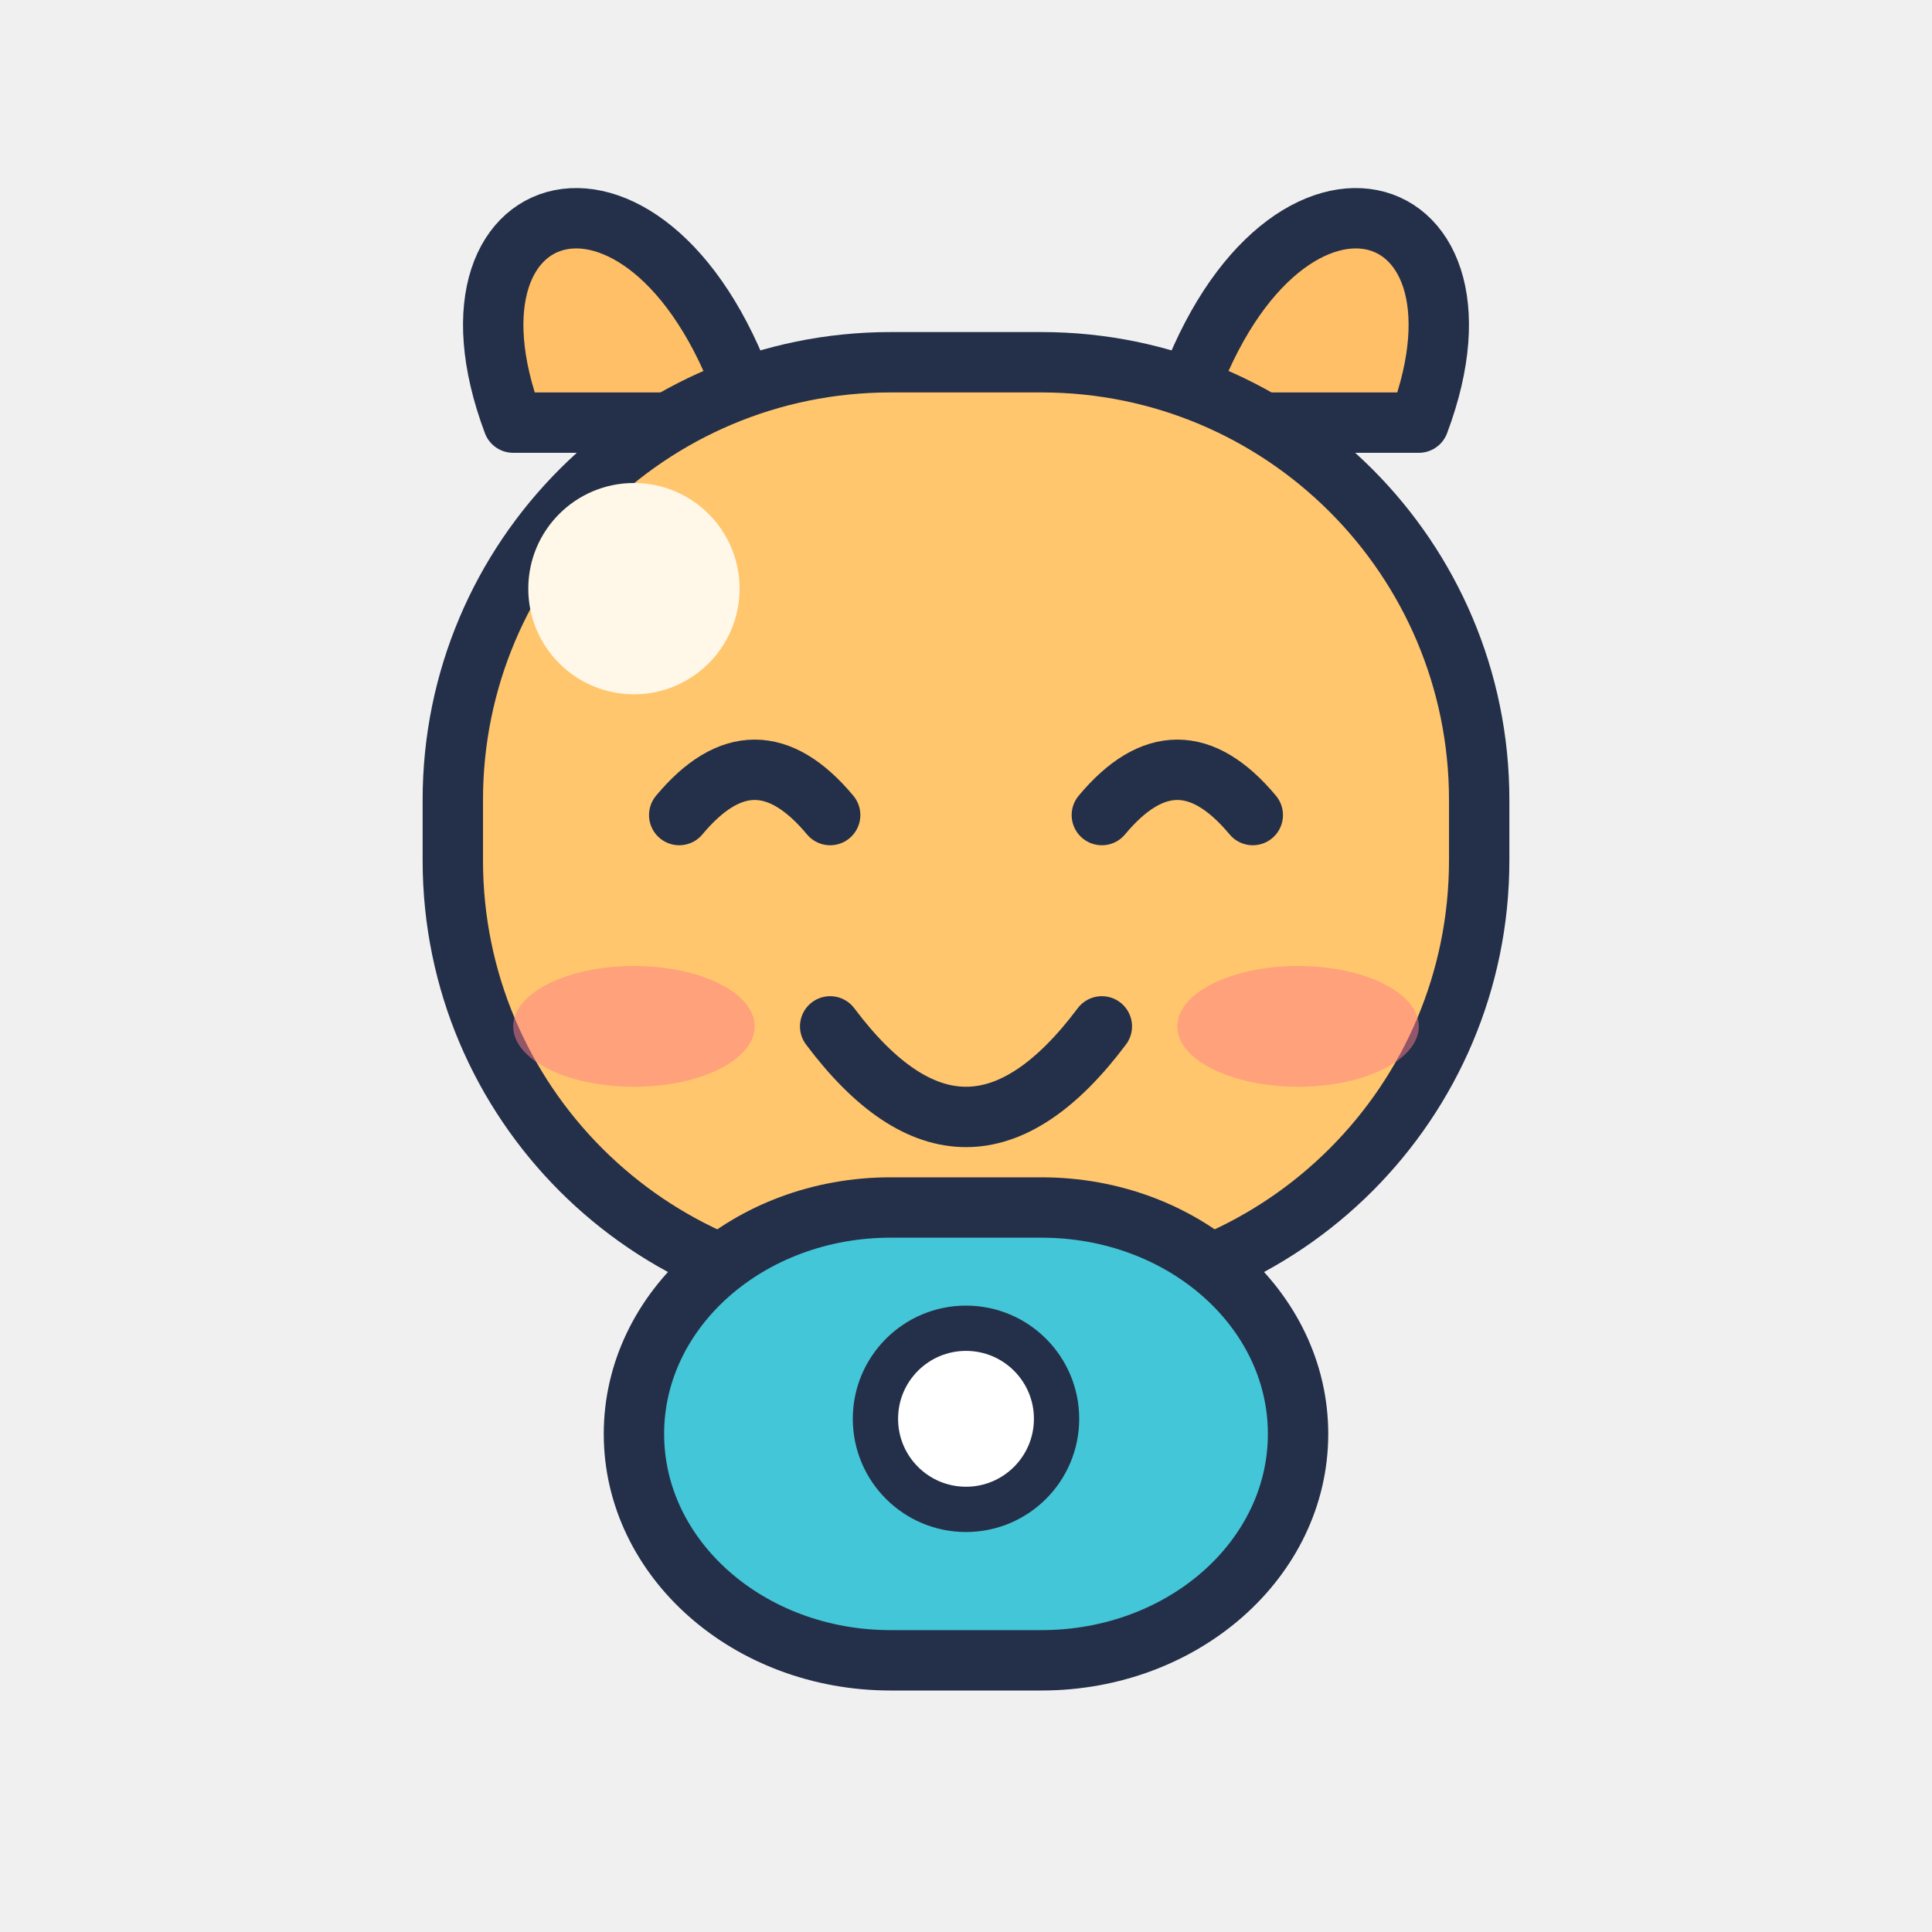
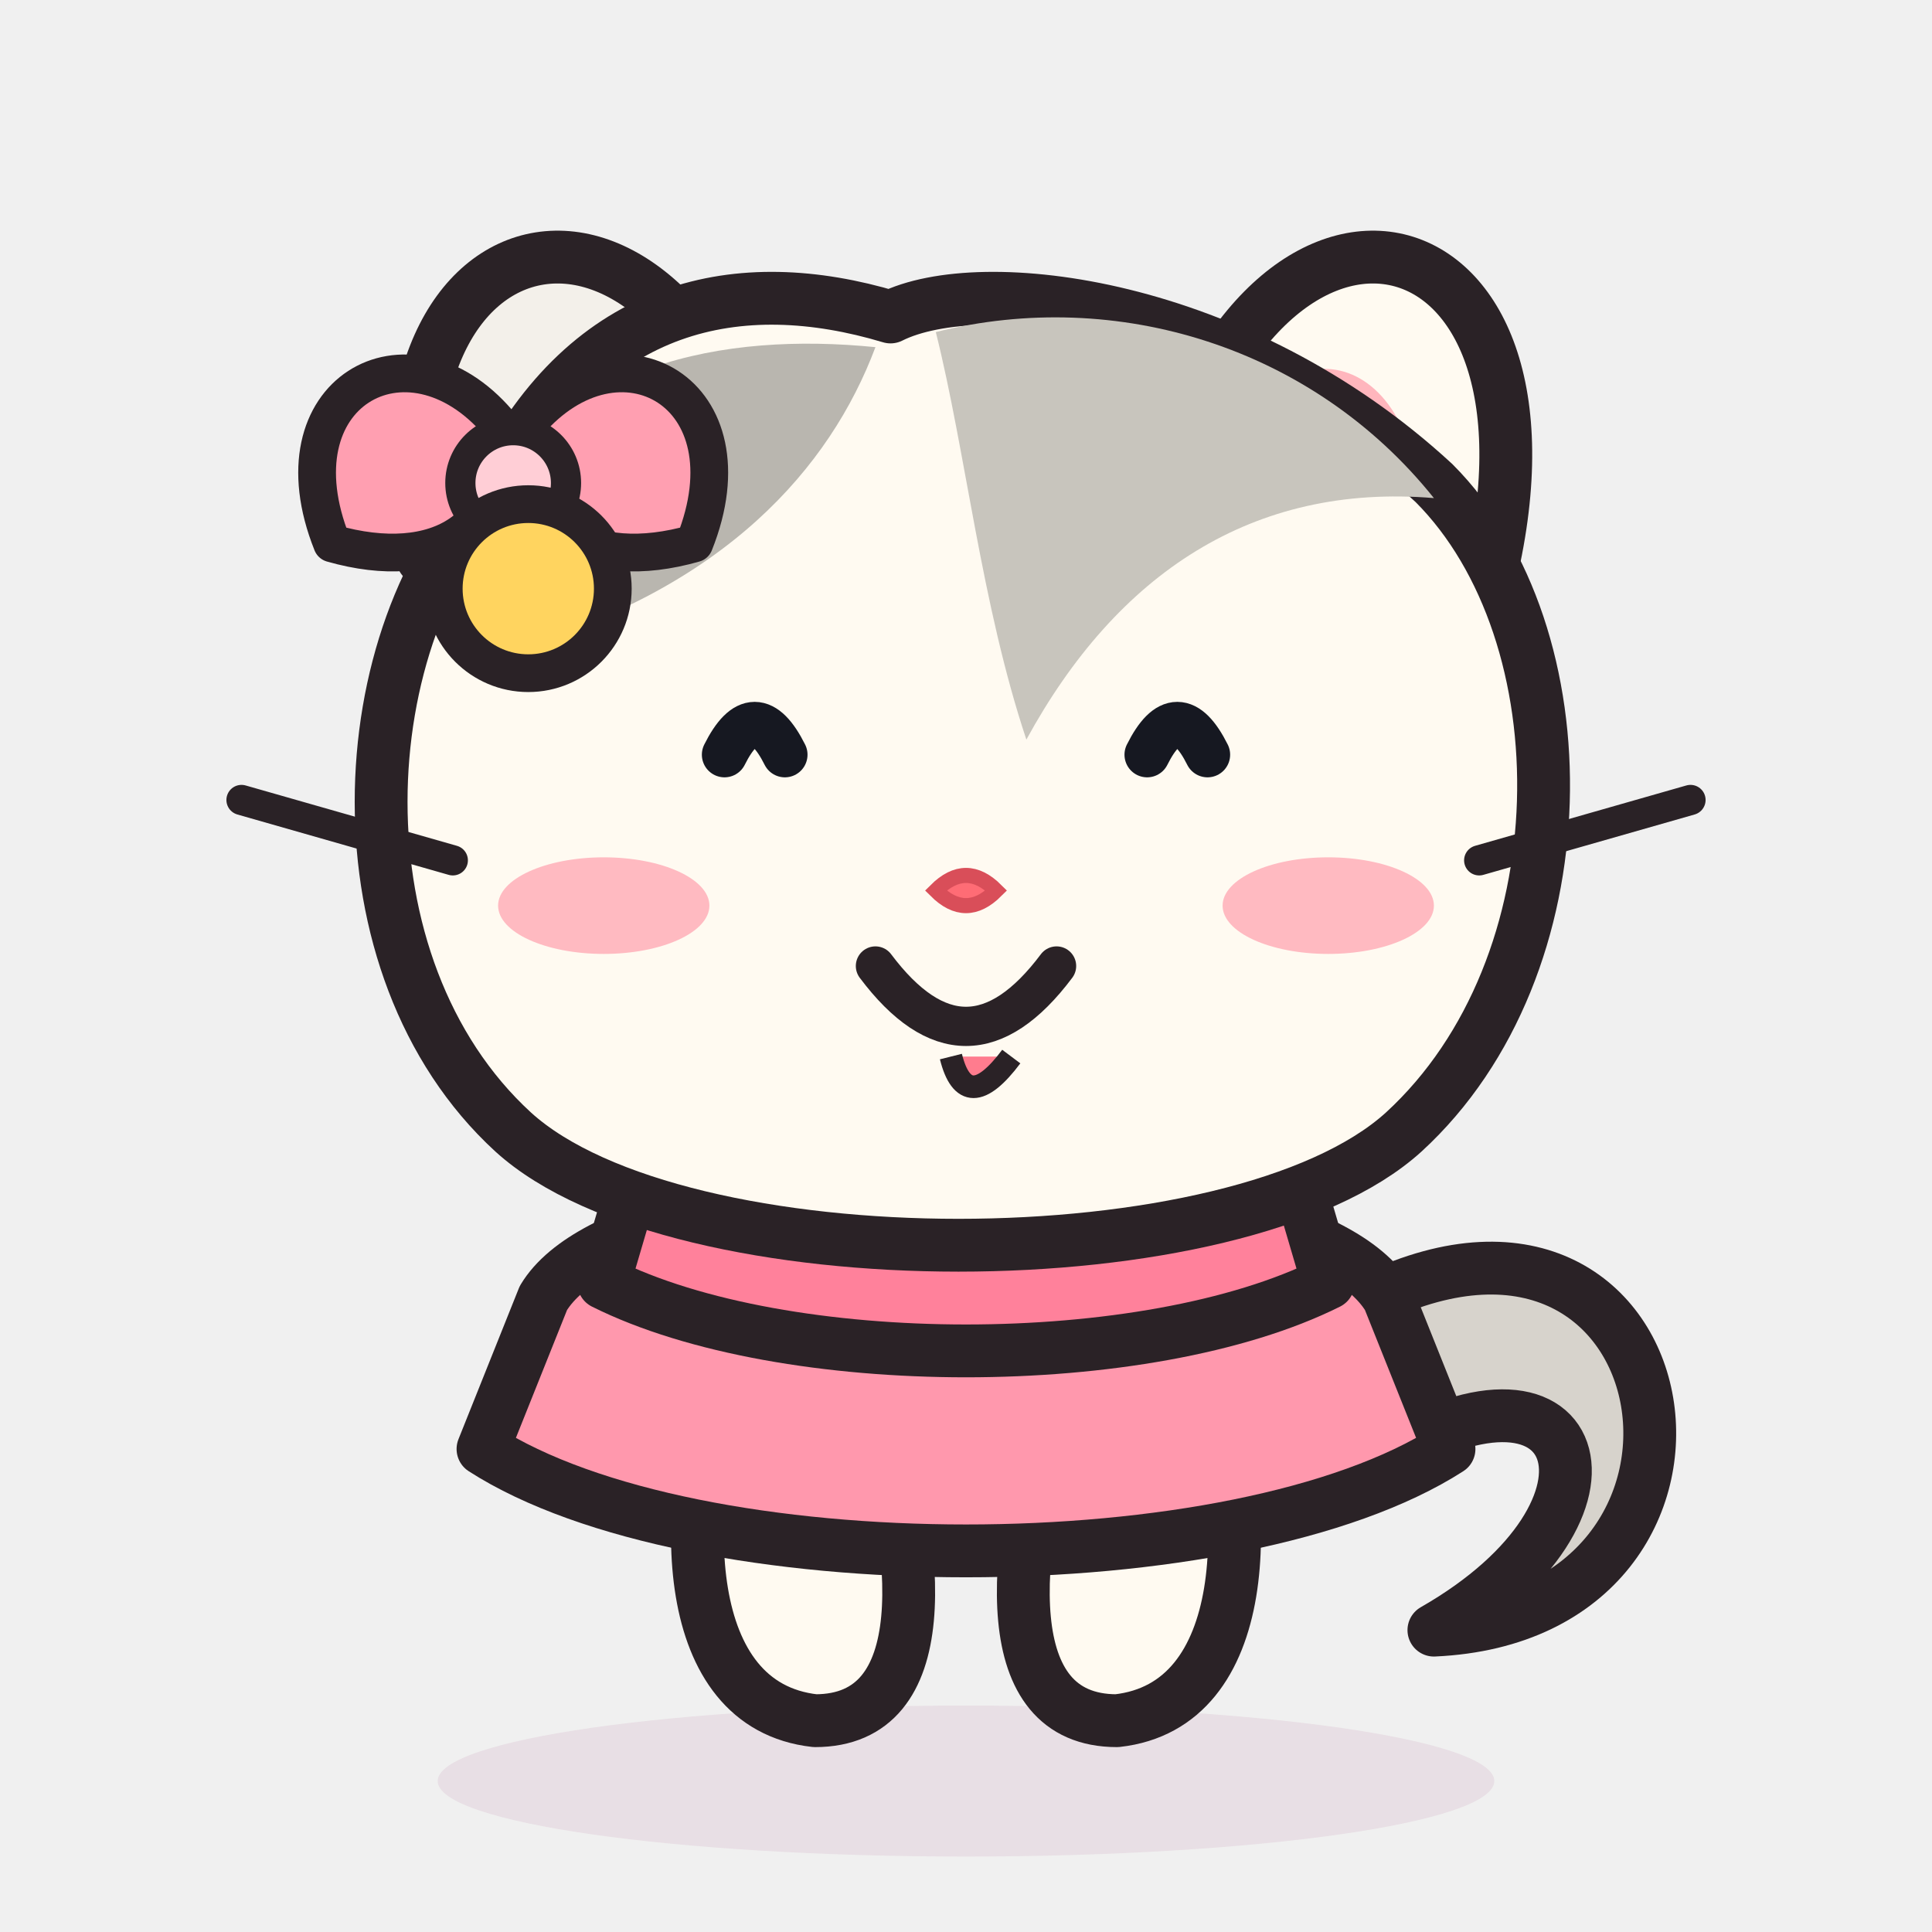
<svg xmlns="http://www.w3.org/2000/svg" width="128" height="128" viewBox="0 0 128 128">
  <style>
-     .pet { transform-origin: 64px 96px; animation: happy 1.2s ease-in-out 1 both; }
-     .heart { transform-origin: center; opacity: 0; animation: pop 1.2s ease-in-out 1 both; }
-     .heart.two { animation-delay: .24s; }
-     @keyframes happy {
-       0%, 100% { transform: scale(1); }
-       50% { transform: scale(1.045) translateY(-2px); }
+     .pet { transform-origin: 64px 92px; animation: bounce 1.1s ease-in-out 1 both; }
+     .heart { transform-box: fill-box; transform-origin: center; opacity: 0; animation: heartPop 1.2s ease-in-out 1 both; }
+     .heart.two { animation-delay: .15s; }
+     .heart.three { animation-delay: .3s; }
+     @keyframes bounce {
+       0%, 100% { transform: scale(1) translateY(0); }
+       35% { transform: scale(1.04) translateY(-3px); }
+       65% { transform: scale(.99) translateY(1px); }
    }
-     @keyframes pop {
-       0% { opacity: 0; transform: scale(.4) translateY(3px); }
-       30%, 75% { opacity: 1; transform: scale(1) translateY(0); }
-       100% { opacity: 0; transform: scale(.7) translateY(-6px); }
+     @keyframes heartPop {
+       0% { opacity: 0; transform: scale(.45) translateY(6px); }
+       25%, 72% { opacity: 1; transform: scale(1) translateY(0); }
+       100% { opacity: 0; transform: scale(.78) translateY(-8px); }
    }
  </style>
+   <ellipse cx="64" cy="118" rx="35" ry="5" fill="#dec9d6" opacity=".45" />
  <g class="pet">
-     <path d="M34 28 C28 12 44 8 50 28 Z" fill="#ffbf66" stroke="#243049" stroke-width="4" stroke-linejoin="round" />
-     <path d="M94 28 C100 12 84 8 78 28 Z" fill="#ffbf66" stroke="#243049" stroke-width="4" stroke-linejoin="round" />
-     <rect x="30" y="24" width="68" height="62" rx="29" fill="#ffc66d" stroke="#243049" stroke-width="4" />
-     <circle cx="42" cy="39" r="7" fill="#fff7e7" />
-     <path d="M45 54 Q50 48 55 54" fill="none" stroke="#243049" stroke-width="4" stroke-linecap="round" />
-     <path d="M73 54 Q78 48 83 54" fill="none" stroke="#243049" stroke-width="4" stroke-linecap="round" />
-     <ellipse cx="42" cy="68" rx="8" ry="4" fill="#ff7c89" opacity=".5" />
-     <ellipse cx="86" cy="68" rx="8" ry="4" fill="#ff7c89" opacity=".5" />
-     <path d="M55 68 Q64 80 73 68" fill="none" stroke="#243049" stroke-width="4" stroke-linecap="round" />
-     <rect x="42" y="80" width="44" height="30" rx="17" fill="#43c6d8" stroke="#243049" stroke-width="4" />
-     <circle cx="64" cy="94" r="6" fill="#fff" stroke="#243049" stroke-width="3" />
+     <path d="M91 86 C112 76 117 107 95 108 C109 100 105 88 91 97 Z" fill="#d7d3cc" stroke="#2a2226" stroke-width="3.5" stroke-linejoin="round" />
+     <path d="M48 91 C45 100 45 113 54 114 C62 114 61 103 58 93 Z" fill="#fffaf1" stroke="#2a2226" stroke-width="3.5" stroke-linejoin="round" />
+     <path d="M80 91 C83 100 83 113 74 114 C66 114 67 103 70 93 Z" fill="#fffaf1" stroke="#2a2226" stroke-width="3.5" stroke-linejoin="round" />
+     <path d="M36 86 C42 76 86 76 92 86 L96 96 C82 105 46 105 32 96 Z" fill="#ff98ad" stroke="#2a2226" stroke-width="3.5" stroke-linejoin="round" />
+     <path d="M45 68 C50 64 78 64 83 68 L88 85 C76 91 52 91 40 85 Z" fill="#ff819b" stroke="#2a2226" stroke-width="3.5" stroke-linejoin="round" />
+     <path d="M53 72 C46 65 42 71 47 80 C55 79 58 76 53 72 Z" fill="#fffaf1" stroke="#2a2226" stroke-width="2.5" stroke-linejoin="round" />
+     <path d="M75 72 C82 65 86 71 81 80 C73 79 70 76 75 72 Z" fill="#fffaf1" stroke="#2a2226" stroke-width="2.5" stroke-linejoin="round" />
+     <circle cx="64" cy="76" r="5" fill="#ffd45f" stroke="#2a2226" stroke-width="2.5" />
+     <path d="M28 37 C24 13 45 9 51 34 Z" fill="#f3f0ea" stroke="#2a2226" stroke-width="3.5" stroke-linejoin="round" />
+     <path d="M33 34 C33 23 43 20 47 33 Z" fill="#ffb6bd" />
+     <path d="M99 37 C104 13 83 9 77 34 Z" fill="#fffaf1" stroke="#2a2226" stroke-width="3.5" stroke-linejoin="round" />
+     <path d="M94 34 C94 23 84 20 80 33 Z" fill="#ffb6bd" />
+     <path d="M33 32 C39 20 49 18 59 21 C65 18 82 20 95 32 C105 42 105 64 93 75 C82 85 45 85 34 75 C22 64 23 42 33 32 Z" fill="#fffaf1" stroke="#2a2226" stroke-width="3.5" stroke-linejoin="round" />
+     <path d="M32 34 C37 24 48 22 58 23 C55 31 48 39 34 43 Z" fill="#b9b6af" />
+     <path d="M62 22 C74 19 87 23 95 33 C83 32 74 38 68 49 C65 40 64 30 62 22 Z" fill="#c8c5bd" />
+     <path d="M48 50 Q50 46 52 50" fill="none" stroke="#161821" stroke-width="3" stroke-linecap="round" />
+     <path d="M76 50 Q78 46 80 50" fill="none" stroke="#161821" stroke-width="3" stroke-linecap="round" />
+     <ellipse cx="40" cy="60" rx="7" ry="3.2" fill="#ff98a8" opacity=".65" />
+     <ellipse cx="88" cy="60" rx="7" ry="3.2" fill="#ff98a8" opacity=".65" />
+     <path d="M62 59 Q64 57 66 59 Q64 61 62 59 Z" fill="#ff6c75" stroke="#d94e59" stroke-width="1" />
+     <path d="M58 64 Q64 72 70 64" fill="none" stroke="#2a2226" stroke-width="2.6" stroke-linecap="round" />
+     <path d="M63 70 Q64 74 67 70" fill="#ff7c8e" stroke="#2a2226" stroke-width="1.5" />
+     <path d="M30 57 L16 53" stroke="#2a2226" stroke-width="2" stroke-linecap="round" />
+     <path d="M98 57 L112 53" stroke="#2a2226" stroke-width="2" stroke-linecap="round" />
+     <path d="M33 28 C27 21 18 26 22 36 C29 38 34 35 33 28 Z" fill="#ff9fb1" stroke="#2a2226" stroke-width="2.5" stroke-linejoin="round" />
+     <path d="M35 28 C41 21 50 26 46 36 C39 38 34 35 35 28 Z" fill="#ff9fb1" stroke="#2a2226" stroke-width="2.5" stroke-linejoin="round" />
+     <circle cx="34" cy="32" r="3.5" fill="#ffced6" stroke="#2a2226" stroke-width="2" />
+     <circle cx="35" cy="39" r="5.6" fill="#ffd45f" stroke="#2a2226" stroke-width="2.5" />
  </g>
-   <path class="heart" d="M91 28 C88 22 78 23 78 31 C78 38 91 45 91 45 C91 45 104 38 104 31 C104 23 94 22 91 28 Z" fill="#ff5d78" stroke="#243049" stroke-width="3" />
-   <path class="heart two" d="M38 22 C36 18 29 19 29 25 C29 30 38 35 38 35 C38 35 47 30 47 25 C47 19 40 18 38 22 Z" fill="#ff8ba0" stroke="#243049" stroke-width="2.5" />
+   <path class="heart" d="M93 23 C90 18 82 19 82 26 C82 32 93 38 93 38 C93 38 104 32 104 26 C104 19 96 18 93 23 Z" fill="#ff5d78" stroke="#2a2226" stroke-width="2.5" />
+   <path class="heart two" d="M39 19 C37 15 30 16 30 22 C30 27 39 32 39 32 C39 32 48 27 48 22 C48 16 41 15 39 19 Z" fill="#ff91a5" stroke="#2a2226" stroke-width="2.2" />
+   <path class="heart three" d="M69 13 C67 10 62 11 62 16 C62 20 69 25 69 25 C69 25 76 20 76 16 C76 11 71 10 69 13 Z" fill="#ffb0bf" stroke="#2a2226" stroke-width="2" />
</svg>
